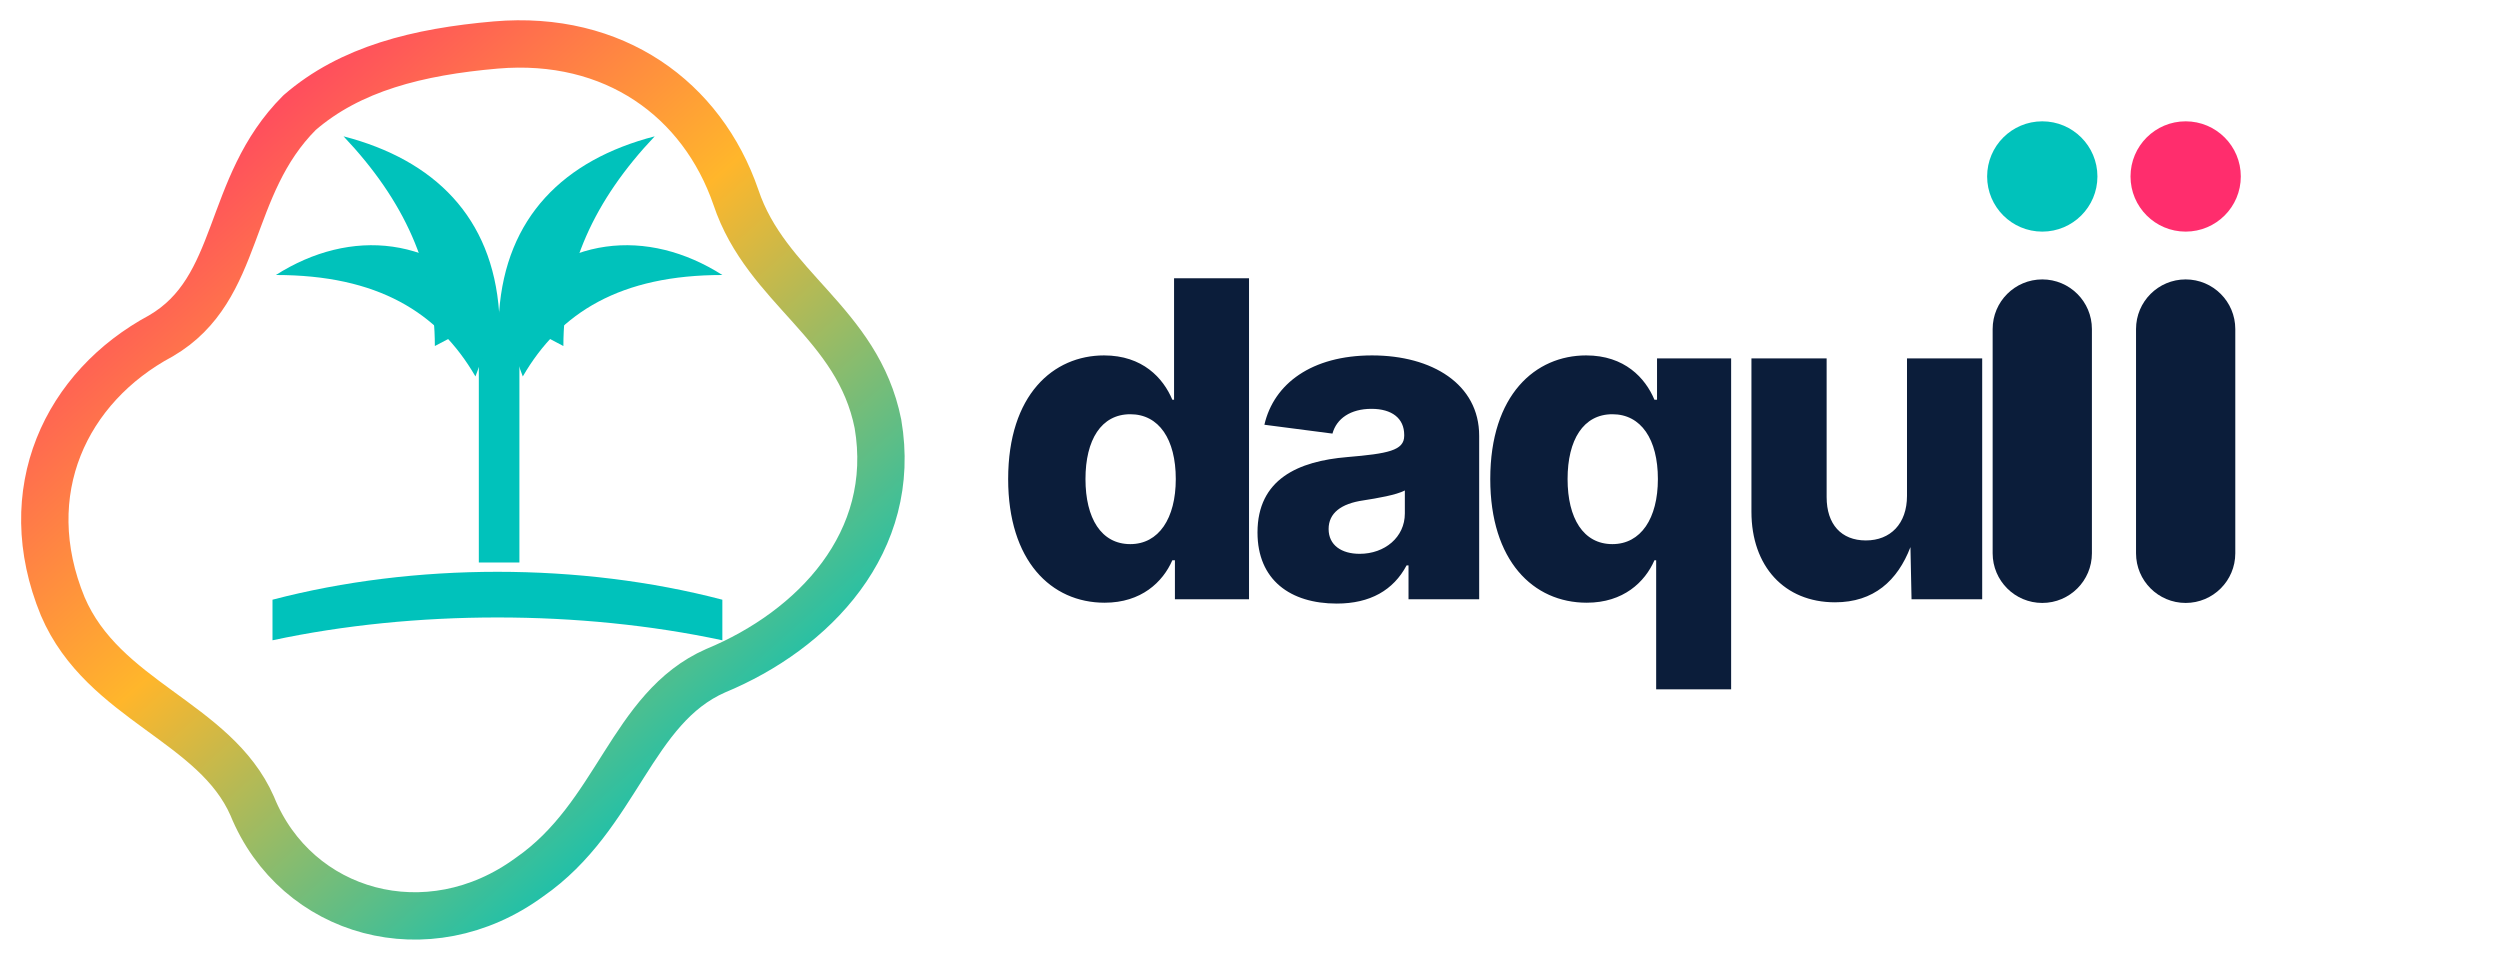
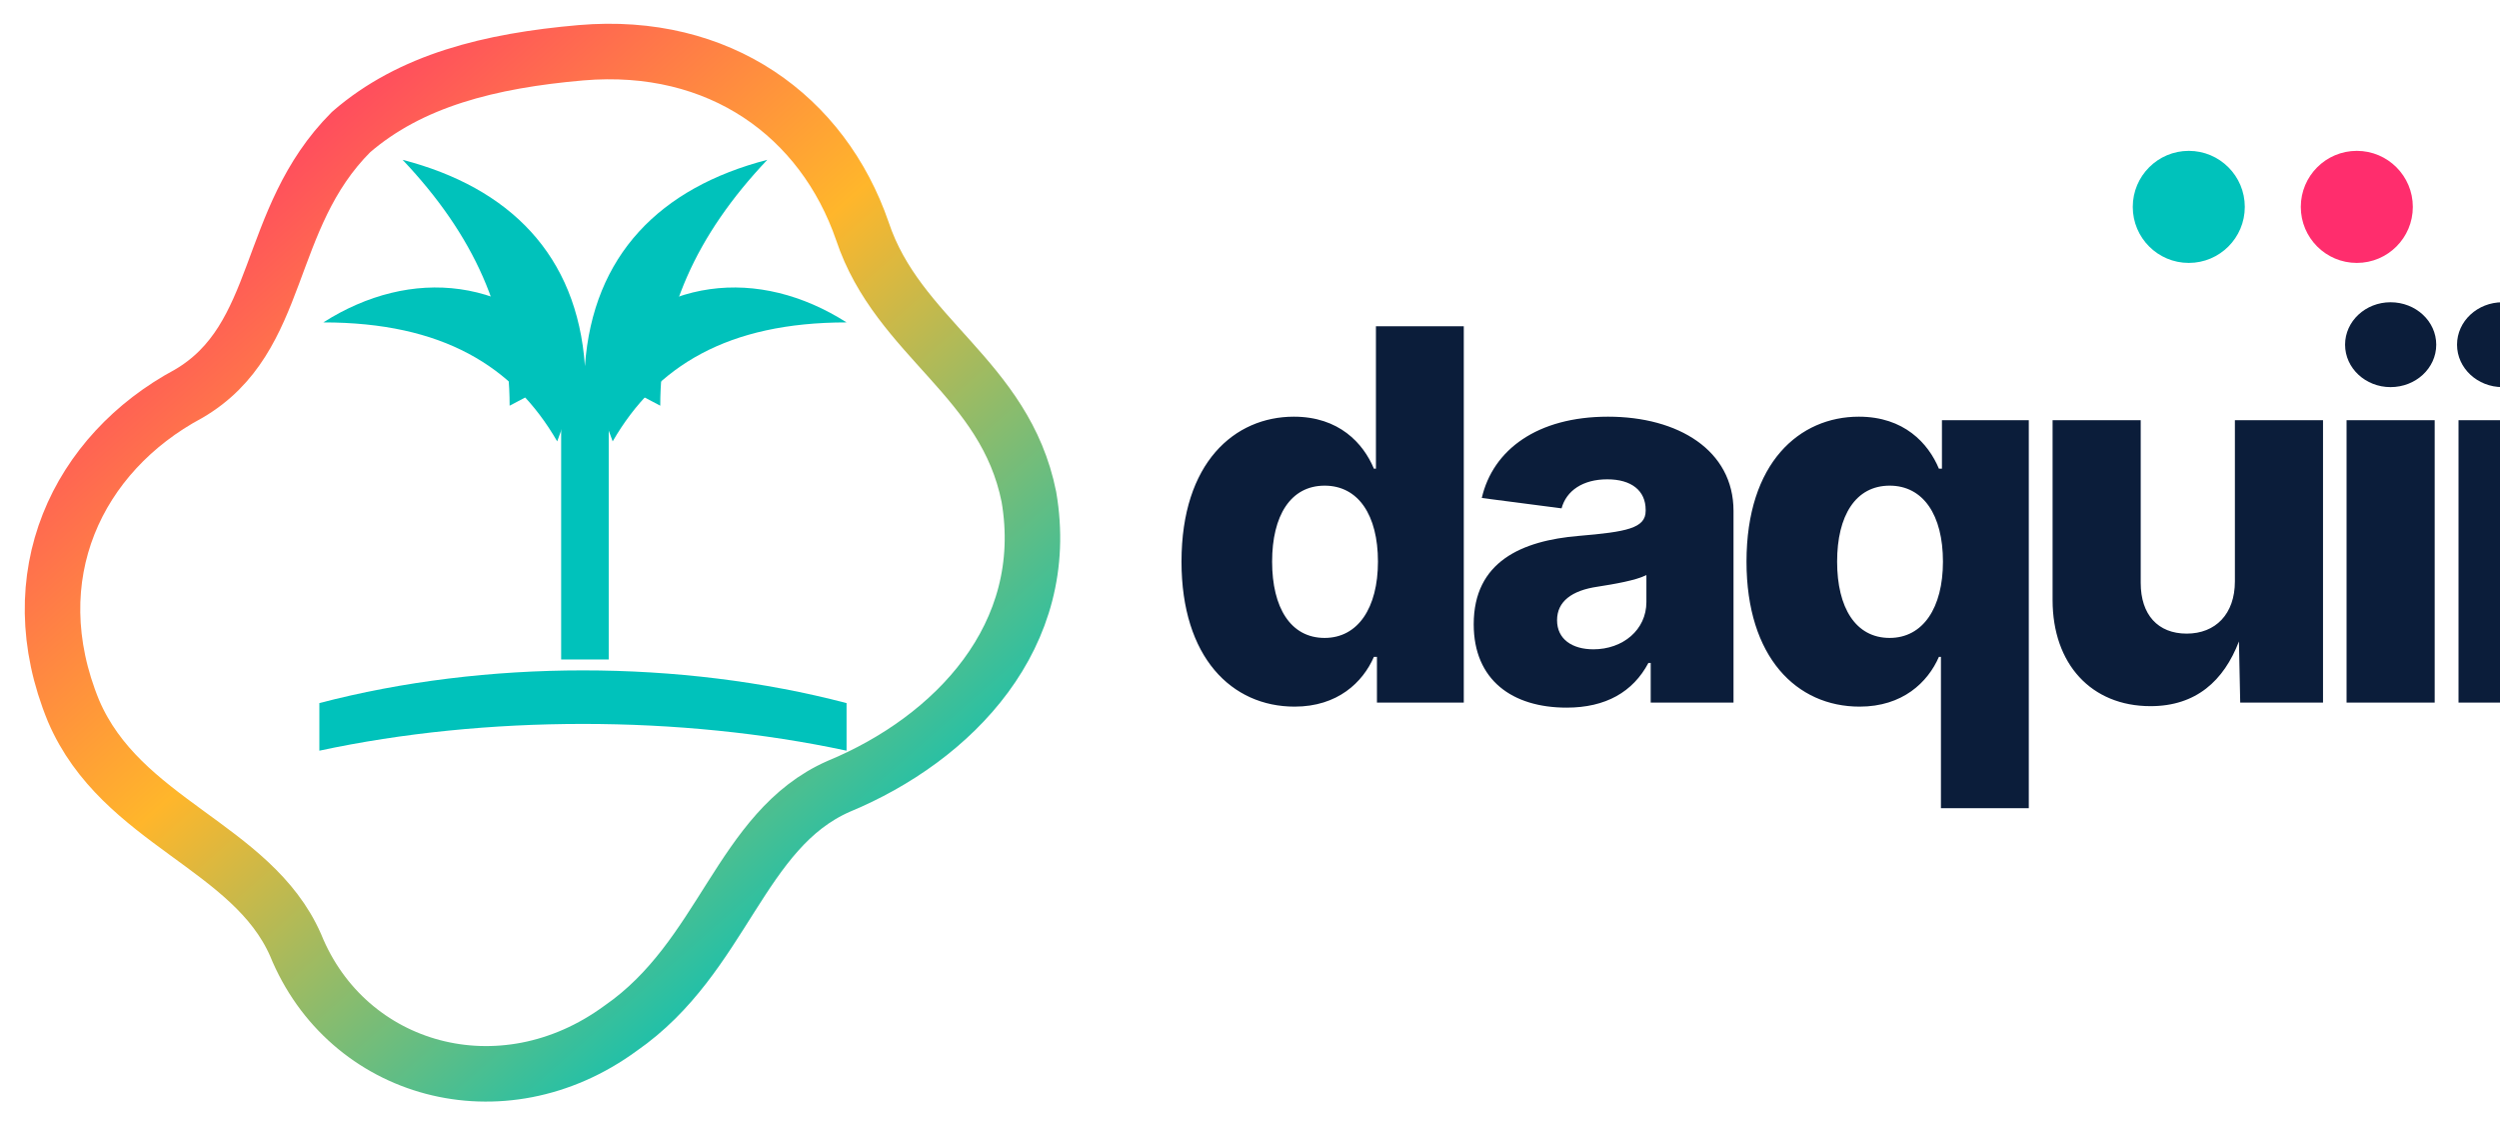
- <svg xmlns="http://www.w3.org/2000/svg" width="680" height="260" viewBox="0 0 680 260" fill="none" role="img" aria-label="daquii horizontal logo">
+ <svg xmlns="http://www.w3.org/2000/svg" width="580" height="260" viewBox="0 0 580 260" fill="none" role="img" aria-label="daquii horizontal logo">
  <defs>
    <linearGradient id="dqGradient" x1="30" y1="25" x2="215" y2="235" gradientUnits="userSpaceOnUse">
      <stop offset="0" stop-color="#FF2D6D" />
      <stop offset="0.48" stop-color="#FFB62B" />
      <stop offset="1" stop-color="#00C2BB" />
    </linearGradient>
  </defs>
  <path d="M127 22C162 19 188 38 198 67C207 94 234 104 240 134C246 169 221 195 192 207C167 218 163 250 137 268C107 290 68 279 55 247C44 222 11 216 -1 188C-15 154 0 123 28 108C52 94 47 64 69 42C84 29 104 24 127 22Z" transform="translate(18 -8) scale(.92)" stroke="url(#dqGradient)" stroke-width="14" stroke-linecap="round" stroke-linejoin="round" />
  <g fill="#00C2BB" transform="translate(18 -8) scale(.92)">
    <path d="M122 101h12v74h-12z" />
    <path d="M128 101c-18-23-44-25-66-11 30 0 48 11 59 30l7-19z" />
    <path d="M128 101c18-23 44-25 66-11-30 0-48 11-59 30l-7-19z" />
    <path d="M128 101c-2-28-19-45-46-52 18 19 27 39 27 62l19-10z" />
    <path d="M128 101c2-28 19-45 46-52-18 19-27 39-27 62l-19-10z" />
    <path d="M61 186c42-11 91-11 133 0v12c-42-9-91-9-133 0v-12z" />
  </g>
-   <text x="270" y="163" font-family="Sora, Montserrat, Inter, Arial, sans-serif" font-size="120" font-weight="800" fill="#0B1D3A" letter-spacing="-8">daqu</text>
-   <rect x="542" y="76" width="27" height="88" rx="13.5" fill="#0B1D3A" />
-   <rect x="581" y="76" width="27" height="88" rx="13.5" fill="#0B1D3A" />
-   <circle cx="555.5" cy="48" r="15" fill="#00C2BB" />
-   <circle cx="594.5" cy="48" r="15" fill="#FF2D6D" />
+   <text x="270" y="163" font-family="Sora, Montserrat, Inter, Arial, sans-serif" font-size="120" font-weight="800" fill="#0B1D3A" letter-spacing="-8">daquii</text>
+   <circle cx="508" cy="48" r="13" fill="#00C2BB" />
+   <circle cx="547" cy="48" r="13" fill="#FF2D6D" />
</svg>
